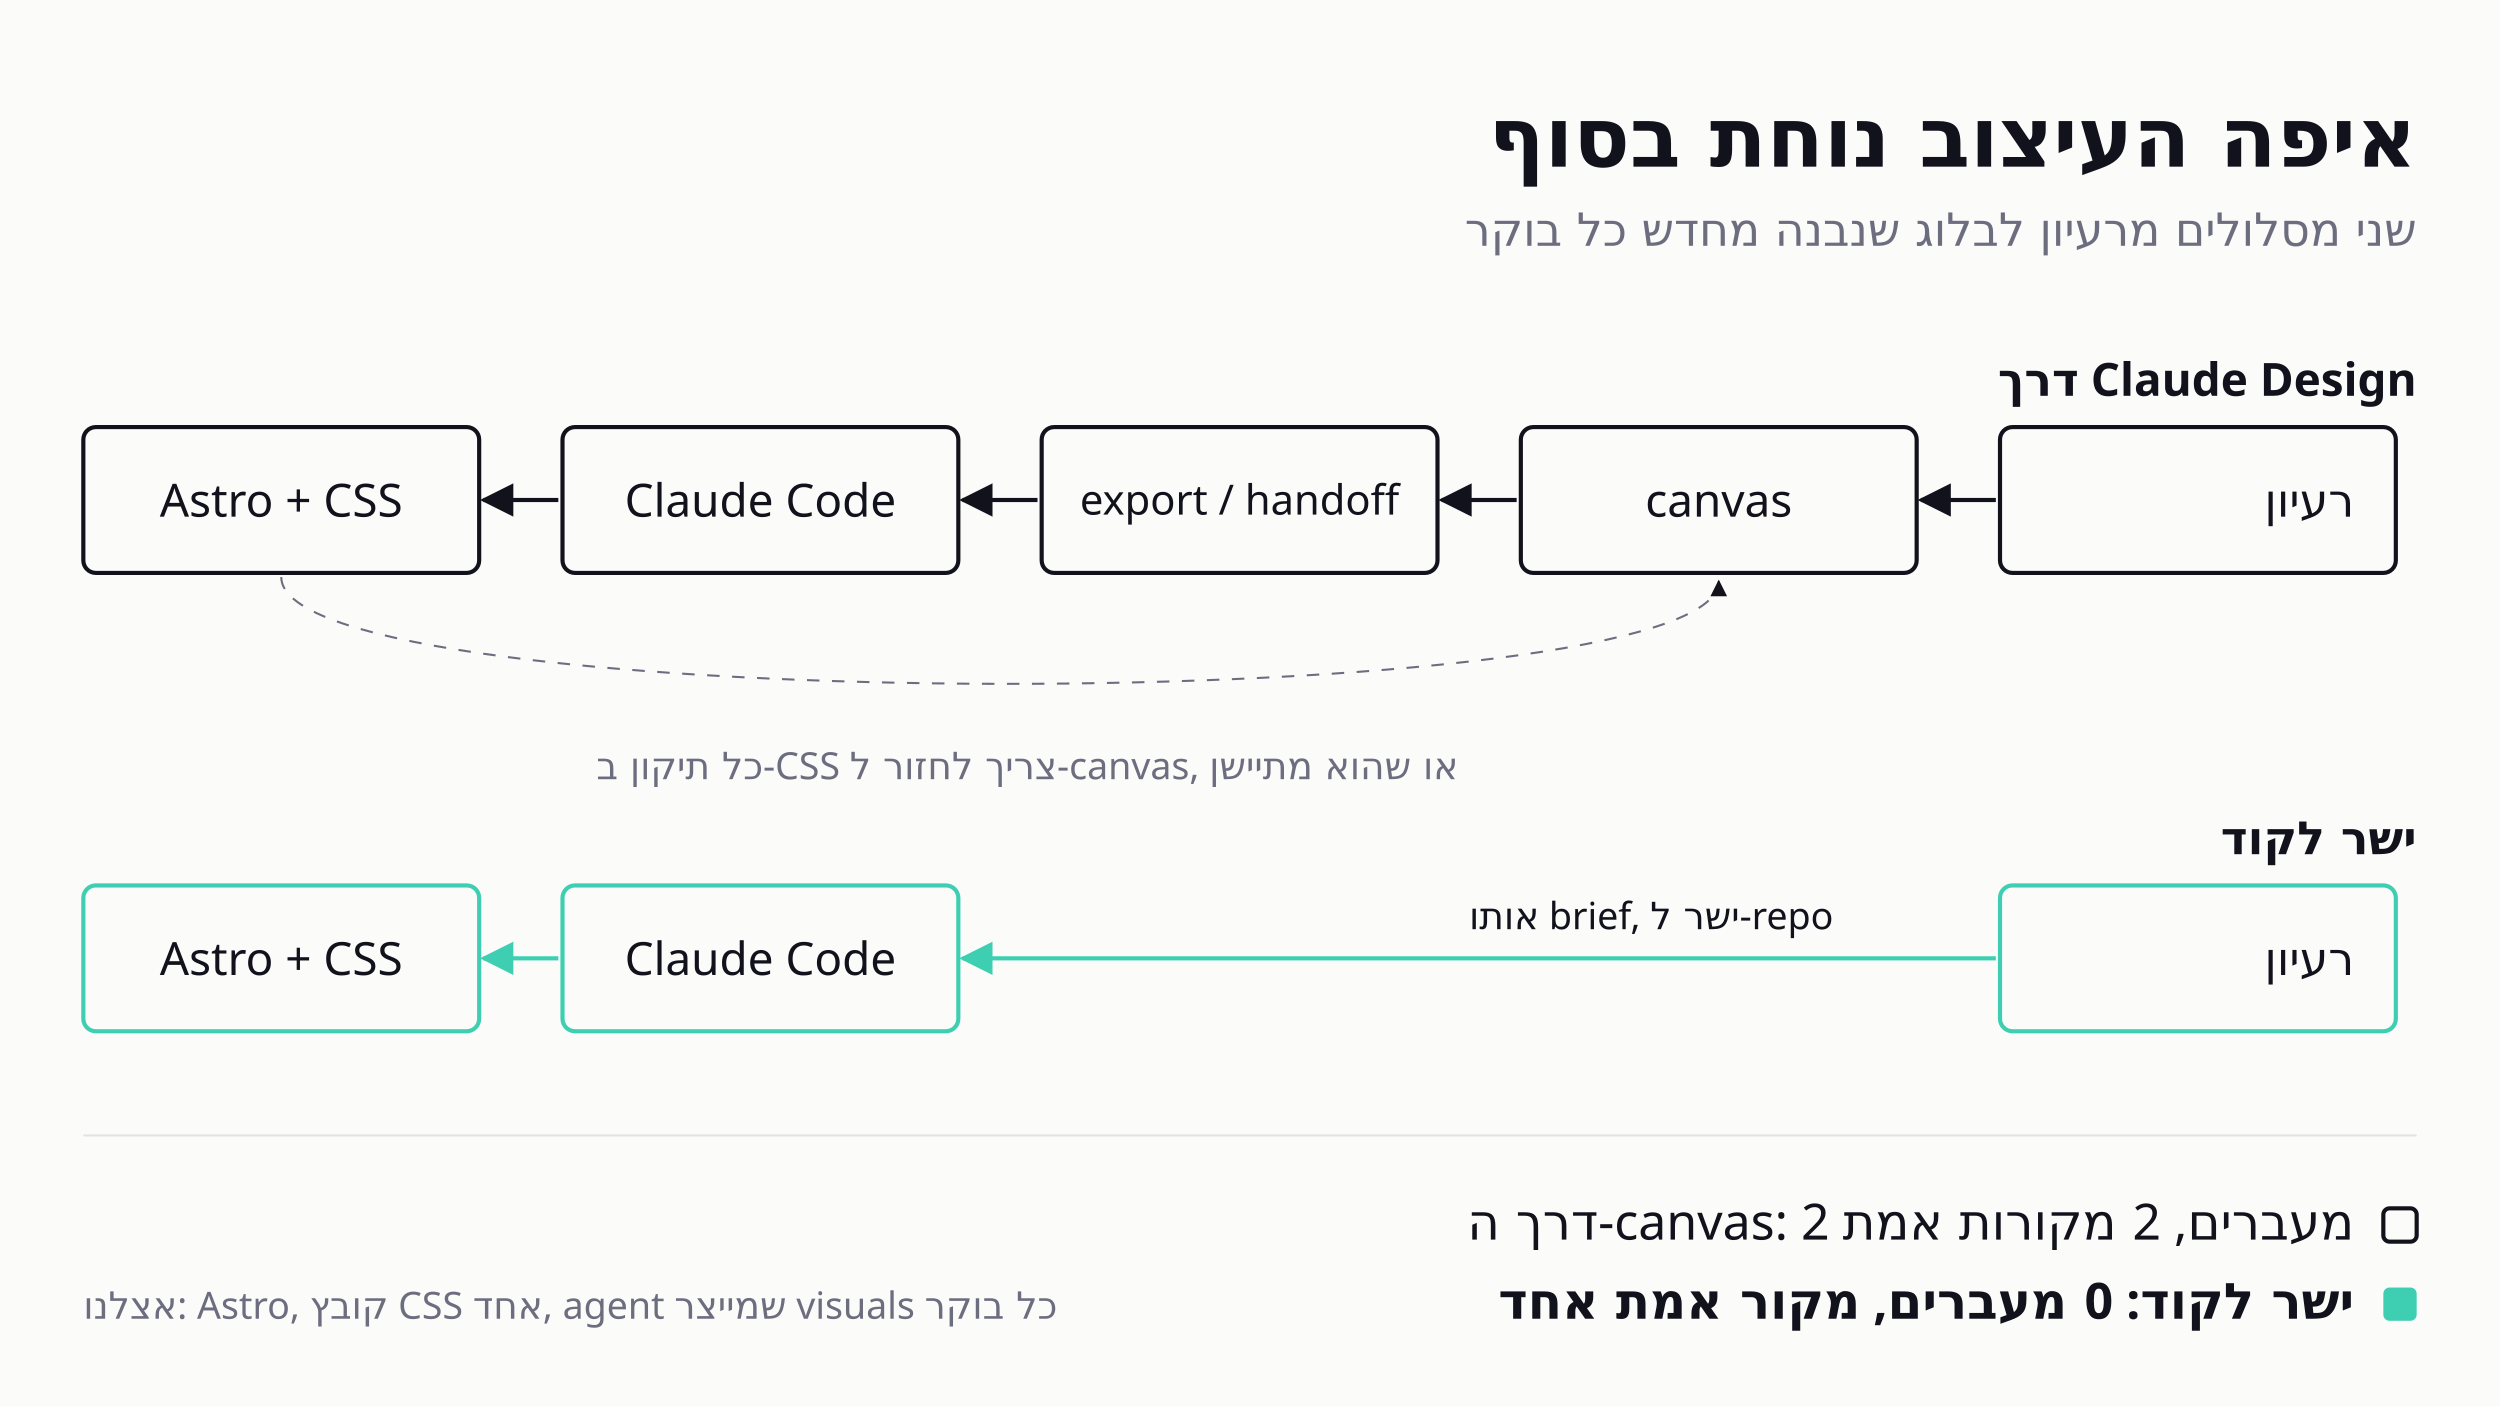
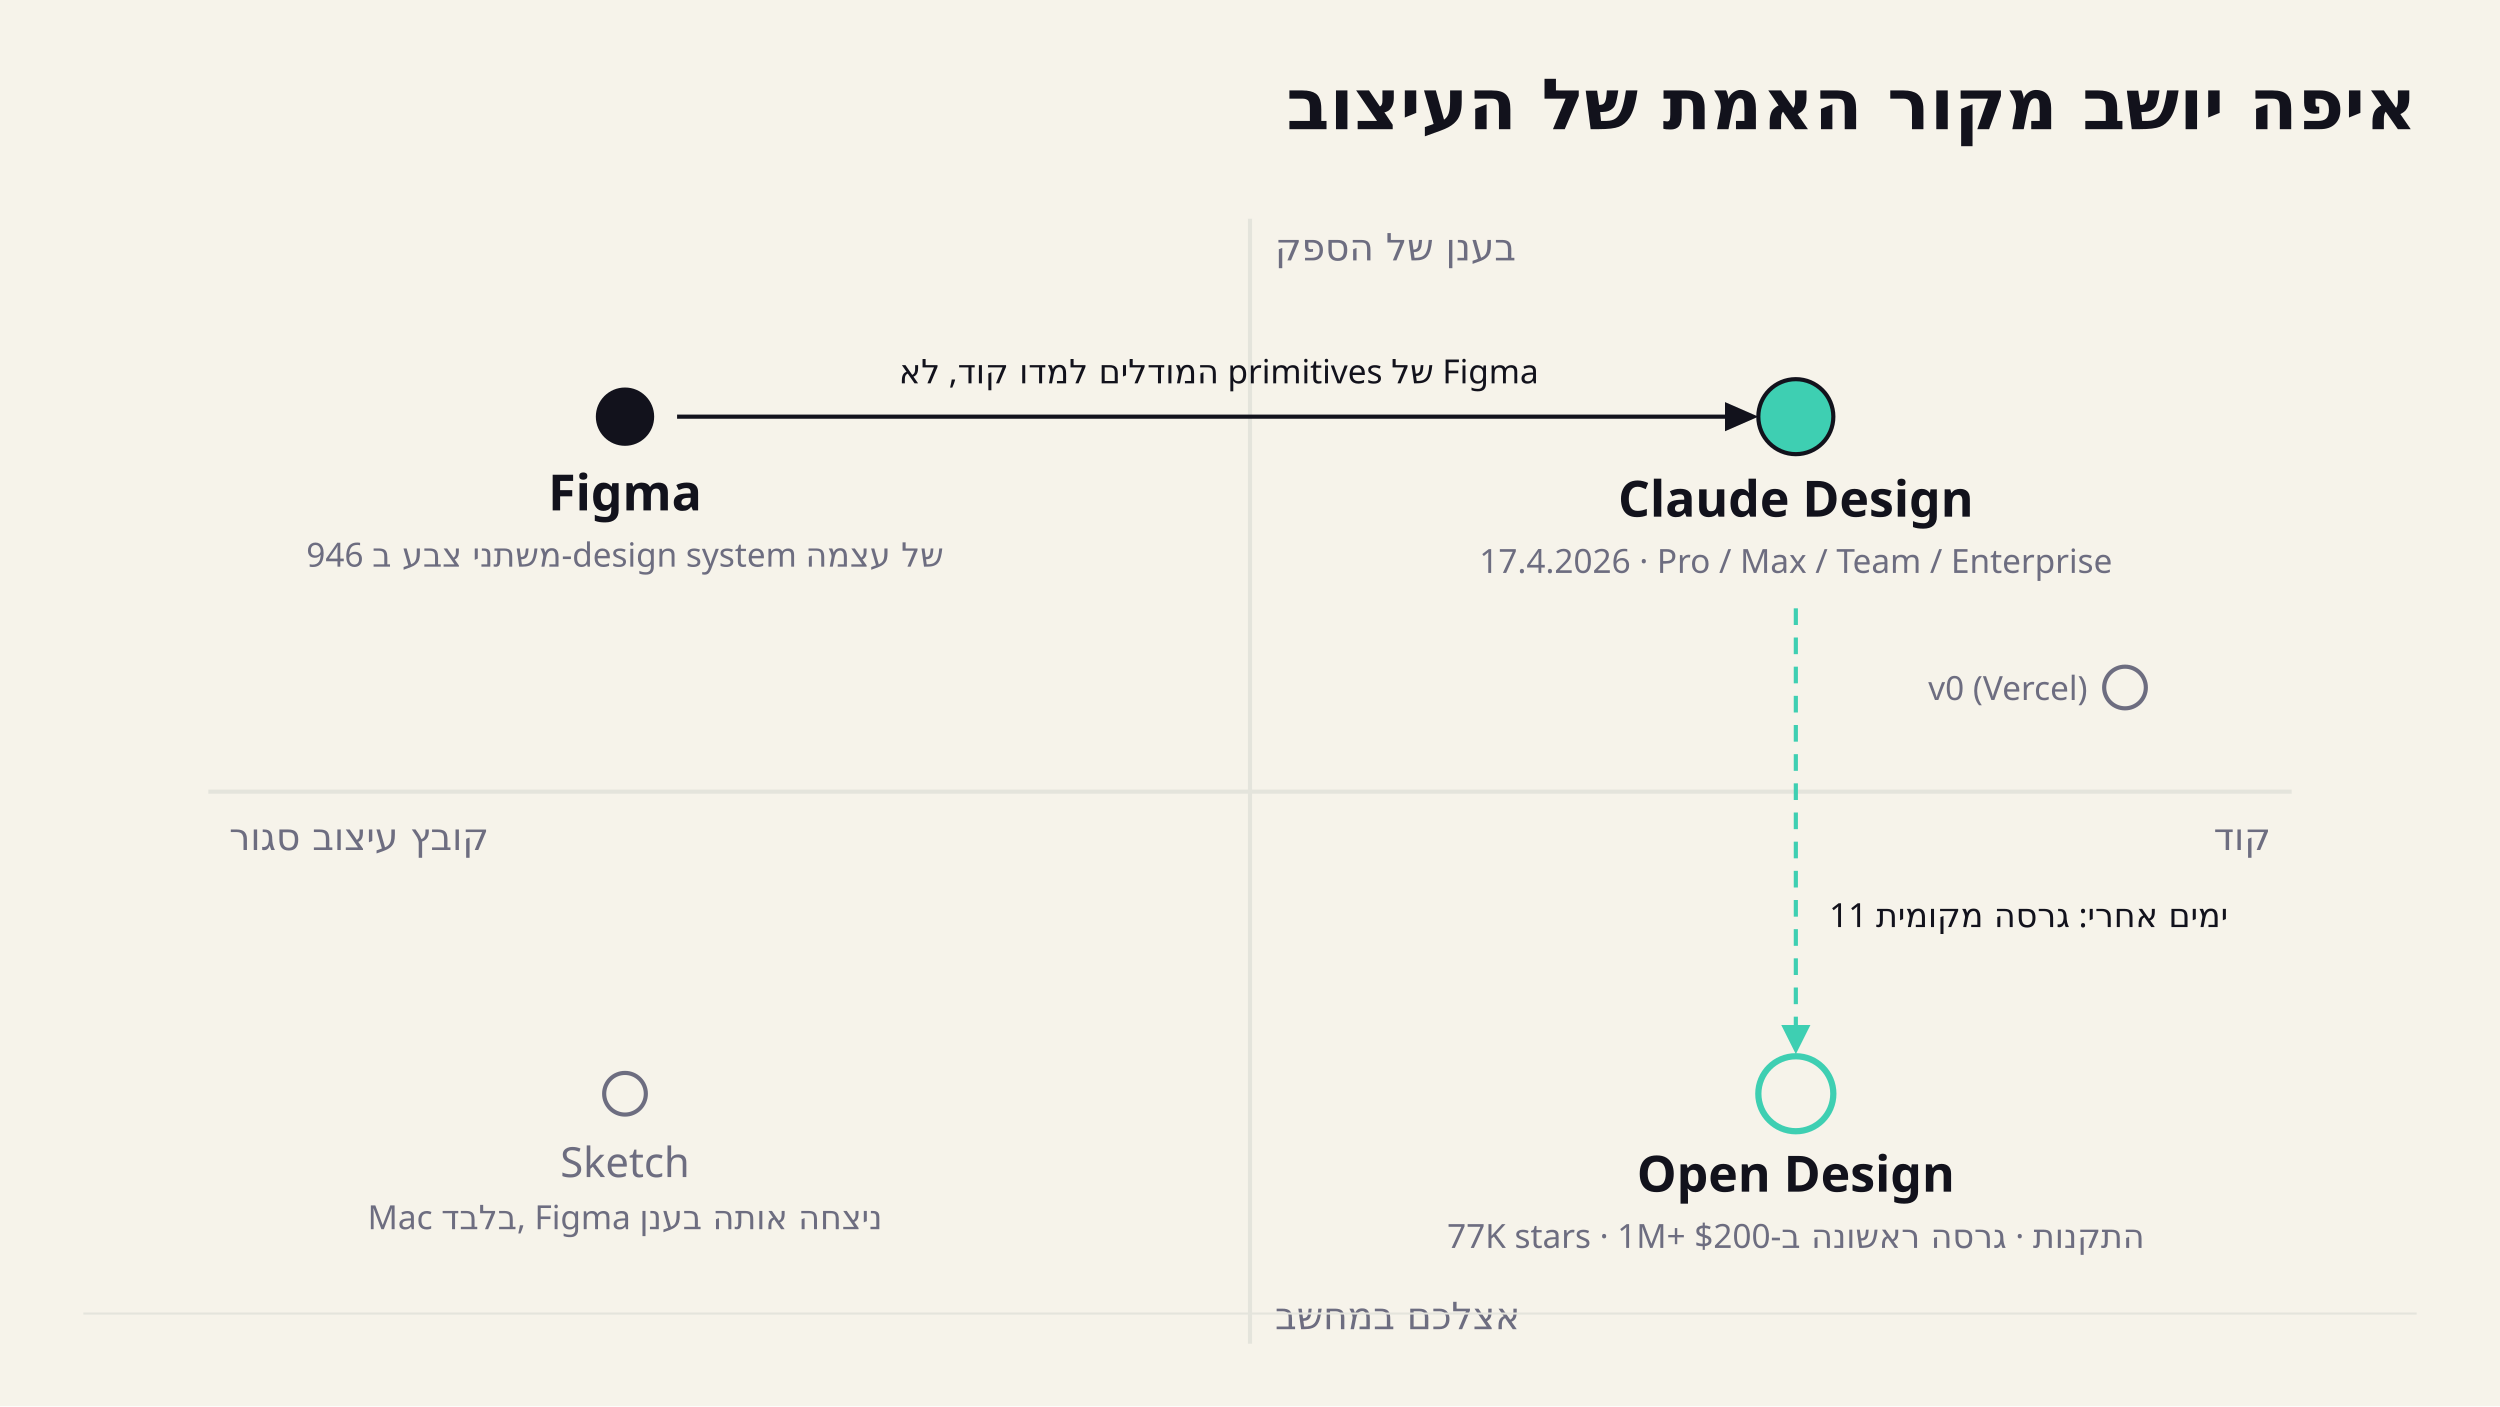
<svg xmlns="http://www.w3.org/2000/svg" viewBox="0 0 1200 675" width="1200" height="675">
-   <defs>
-     <marker id="a" viewBox="0 0 10 10" refX="9" refY="5" markerWidth="8" markerHeight="8" orient="auto">
-       <path d="M0 0 L10 5 L0 10 z" fill="#12121c" />
-     </marker>
-     <marker id="b" viewBox="0 0 10 10" refX="9" refY="5" markerWidth="8" markerHeight="8" orient="auto">
-       <path d="M0 0 L10 5 L0 10 z" fill="#3ecfb2" />
-     </marker>
-   </defs>
-   <rect width="1200" height="675" fill="#fbfbf9" />
-   <text x="1160" y="80" text-anchor="end" font-family="Frank Ruhl Libre" font-weight="700" font-size="40" fill="#12121c">איפה העיצוב נוחת בסוף</text>
-   <text x="1160" y="118" text-anchor="end" font-family="Heebo" font-size="22" fill="#6d6d80">שני מסלולים מרעיון לבלוג שנבנה מחדש כל בוקר</text>
-   <text x="1160" y="190" text-anchor="end" font-family="Heebo" font-weight="700" font-size="22" fill="#12121c">דרך Claude Design</text>
-   <rect x="960" y="205" width="190" height="70" rx="6" fill="#fbfbf9" stroke="#12121c" stroke-width="2" />
-   <text x="1130" y="248" text-anchor="end" font-family="Heebo" font-size="22" fill="#12121c">רעיון</text>
-   <rect x="730" y="205" width="190" height="70" rx="6" fill="#fbfbf9" stroke="#12121c" stroke-width="2" />
-   <text x="825" y="248" text-anchor="middle" font-family="Heebo" font-size="22" fill="#12121c">canvas</text>
-   <rect x="500" y="205" width="190" height="70" rx="6" fill="#fbfbf9" stroke="#12121c" stroke-width="2" />
-   <text x="595" y="247" text-anchor="middle" font-family="Heebo" font-size="20" fill="#12121c">export / handoff</text>
-   <rect x="270" y="205" width="190" height="70" rx="6" fill="#fbfbf9" stroke="#12121c" stroke-width="2" />
-   <text x="365" y="248" text-anchor="middle" font-family="Heebo" font-size="22" fill="#12121c">Claude Code</text>
-   <rect x="40" y="205" width="190" height="70" rx="6" fill="#fbfbf9" stroke="#12121c" stroke-width="2" />
-   <text x="135" y="248" text-anchor="middle" font-family="Heebo" font-size="22" fill="#12121c">Astro + CSS</text>
-   <line x1="958" y1="240" x2="922" y2="240" stroke="#12121c" stroke-width="2" marker-end="url(#a)" />
-   <line x1="728" y1="240" x2="692" y2="240" stroke="#12121c" stroke-width="2" marker-end="url(#a)" />
-   <line x1="498" y1="240" x2="462" y2="240" stroke="#12121c" stroke-width="2" marker-end="url(#a)" />
-   <line x1="268" y1="240" x2="232" y2="240" stroke="#12121c" stroke-width="2" marker-end="url(#a)" />
-   <path d="M135 277 C135 345, 825 345, 825 279" fill="none" stroke="#6d6d80" stroke-width="1" stroke-dasharray="6 6" marker-end="url(#a)" />
-   <text x="700" y="374" text-anchor="end" font-family="Heebo" font-size="18" fill="#6d6d80">כל תיקון ב-CSS צריך לחזור ל-canvas, או שהוא מתיישן</text>
-   <text x="1160" y="410" text-anchor="end" font-family="Heebo" font-weight="700" font-size="22" fill="#12121c">ישר לקוד</text>
-   <rect x="960" y="425" width="190" height="70" rx="6" fill="#fbfbf9" stroke="#3ecfb2" stroke-width="2" />
-   <text x="1130" y="468" text-anchor="end" font-family="Heebo" font-size="22" fill="#12121c">רעיון</text>
-   <rect x="270" y="425" width="190" height="70" rx="6" fill="#fbfbf9" stroke="#3ecfb2" stroke-width="2" />
-   <text x="365" y="468" text-anchor="middle" font-family="Heebo" font-size="22" fill="#12121c">Claude Code</text>
-   <rect x="40" y="425" width="190" height="70" rx="6" fill="#fbfbf9" stroke="#3ecfb2" stroke-width="2" />
-   <text x="135" y="468" text-anchor="middle" font-family="Heebo" font-size="22" fill="#12121c">Astro + CSS</text>
-   <line x1="958" y1="460" x2="462" y2="460" stroke="#3ecfb2" stroke-width="2" marker-end="url(#b)" />
-   <text x="880" y="446" text-anchor="end" font-family="Heebo" font-size="18" fill="#12121c">אותו brief, ישר ל-repo</text>
-   <line x1="268" y1="460" x2="232" y2="460" stroke="#3ecfb2" stroke-width="2" marker-end="url(#b)" />
-   <line x1="40" y1="545" x2="1160" y2="545" stroke="#e4e4dc" stroke-width="1" />
-   <rect x="1144" y="580" width="16" height="16" rx="3" fill="none" stroke="#12121c" stroke-width="2" />
-   <text x="1130" y="595" text-anchor="end" font-family="Heebo" font-size="24" fill="#12121c">דרך ה-canvas: 2 מעברים, 2 מקורות אמת</text>
-   <rect x="1144" y="618" width="16" height="16" rx="3" fill="#3ecfb2" />
-   <text x="1130" y="633" text-anchor="end" font-family="Heebo" font-weight="700" font-size="24" fill="#12121c">ישר לקוד: 0 מעברים, מקור אמת אחד</text>
-   <text x="40" y="633" text-anchor="start" font-family="Heebo" font-size="18" fill="#6d6d80">אצלנו: Astro, קובץ CSS אחד, agent שמייצר visuals כל בוקר</text>
+   <rect width="1200" height="675" fill="#f6f3ea" />
+   <text x="1160" y="62" text-anchor="end" font-family="Frank Ruhl Libre" font-weight="700" font-size="34" fill="#12121c">איפה יושב מקור האמת של העיצוב</text>
+   <line x1="100" y1="380" x2="1100" y2="380" stroke="#e4e4dc" stroke-width="2" />
+   <line x1="600" y1="105" x2="600" y2="645" stroke="#e4e4dc" stroke-width="2" />
+   <text x="110" y="408" text-anchor="start" font-family="Heebo" font-size="18" fill="#6d6d80">קובץ עיצוב סגור</text>
+   <text x="1090" y="408" text-anchor="end" font-family="Heebo" font-size="18" fill="#6d6d80">קוד</text>
+   <text x="612" y="125" text-anchor="start" font-family="Heebo" font-size="18" fill="#6d6d80">בענן של הספק</text>
+   <text x="612" y="638" text-anchor="start" font-family="Heebo" font-size="18" fill="#6d6d80">אצלכם במחשב</text>
+   <circle cx="300" cy="200" r="14" fill="#12121c" />
+   <text x="300" y="245" text-anchor="middle" font-family="Heebo" font-weight="700" font-size="24" fill="#12121c">Figma</text>
+   <text x="300" y="272" text-anchor="middle" font-family="Heebo" font-size="16" fill="#6d6d80">946 משתני צבע ב-design system של עצמה</text>
+   <line x1="325" y1="200" x2="828" y2="200" stroke="#12121c" stroke-width="2" />
+   <polygon points="828,193 844,200 828,207" fill="#12121c" />
+   <text x="585" y="184" text-anchor="middle" font-family="Heebo" font-size="16" fill="#12121c">המודלים למדו קוד, לא primitives של Figma</text>
+   <circle cx="862" cy="200" r="18" fill="#3ecfb2" stroke="#12121c" stroke-width="2" />
+   <text x="862" y="248" text-anchor="middle" font-family="Heebo" font-weight="700" font-size="24" fill="#12121c">Claude Design</text>
+   <text x="862" y="275" text-anchor="middle" font-family="Heebo" font-size="16" fill="#6d6d80">17.4.2026 · Pro / Max / Team / Enterprise</text>
+   <circle cx="1020" cy="330" r="10" fill="none" stroke="#6d6d80" stroke-width="2" />
+   <text x="1002" y="336" text-anchor="end" font-family="Heebo" font-size="16" fill="#6d6d80">v0 (Vercel)</text>
+   <line x1="862" y1="292" x2="862" y2="492" stroke="#3ecfb2" stroke-width="2" stroke-dasharray="8 6" />
+   <polygon points="855,492 862,506 869,492" fill="#3ecfb2" />
+   <text x="878" y="445" text-anchor="start" font-family="Heebo" font-size="16" fill="#12121c">11 ימים אחרי: גרסה מקומית</text>
+   <circle cx="862" cy="525" r="18" fill="#f6f3ea" stroke="#3ecfb2" stroke-width="3" />
+   <text x="862" y="572" text-anchor="middle" font-family="Heebo" font-weight="700" font-size="24" fill="#12121c">Open Design</text>
+   <text x="862" y="599" text-anchor="middle" font-family="Heebo" font-size="16" fill="#6d6d80">77K stars · 1M+ התקנות · גרסה ראשונה ב-$200</text>
+   <circle cx="300" cy="525" r="10" fill="none" stroke="#6d6d80" stroke-width="2" />
+   <text x="300" y="565" text-anchor="middle" font-family="Heebo" font-size="20" fill="#6d6d80">Sketch</text>
+   <text x="300" y="590" text-anchor="middle" font-family="Heebo" font-size="16" fill="#6d6d80">Mac בלבד, Figma ניצחה אותה בענן</text>
+   <rect x="40" y="630" width="1120" height="1" fill="#e4e4dc" />
</svg>
